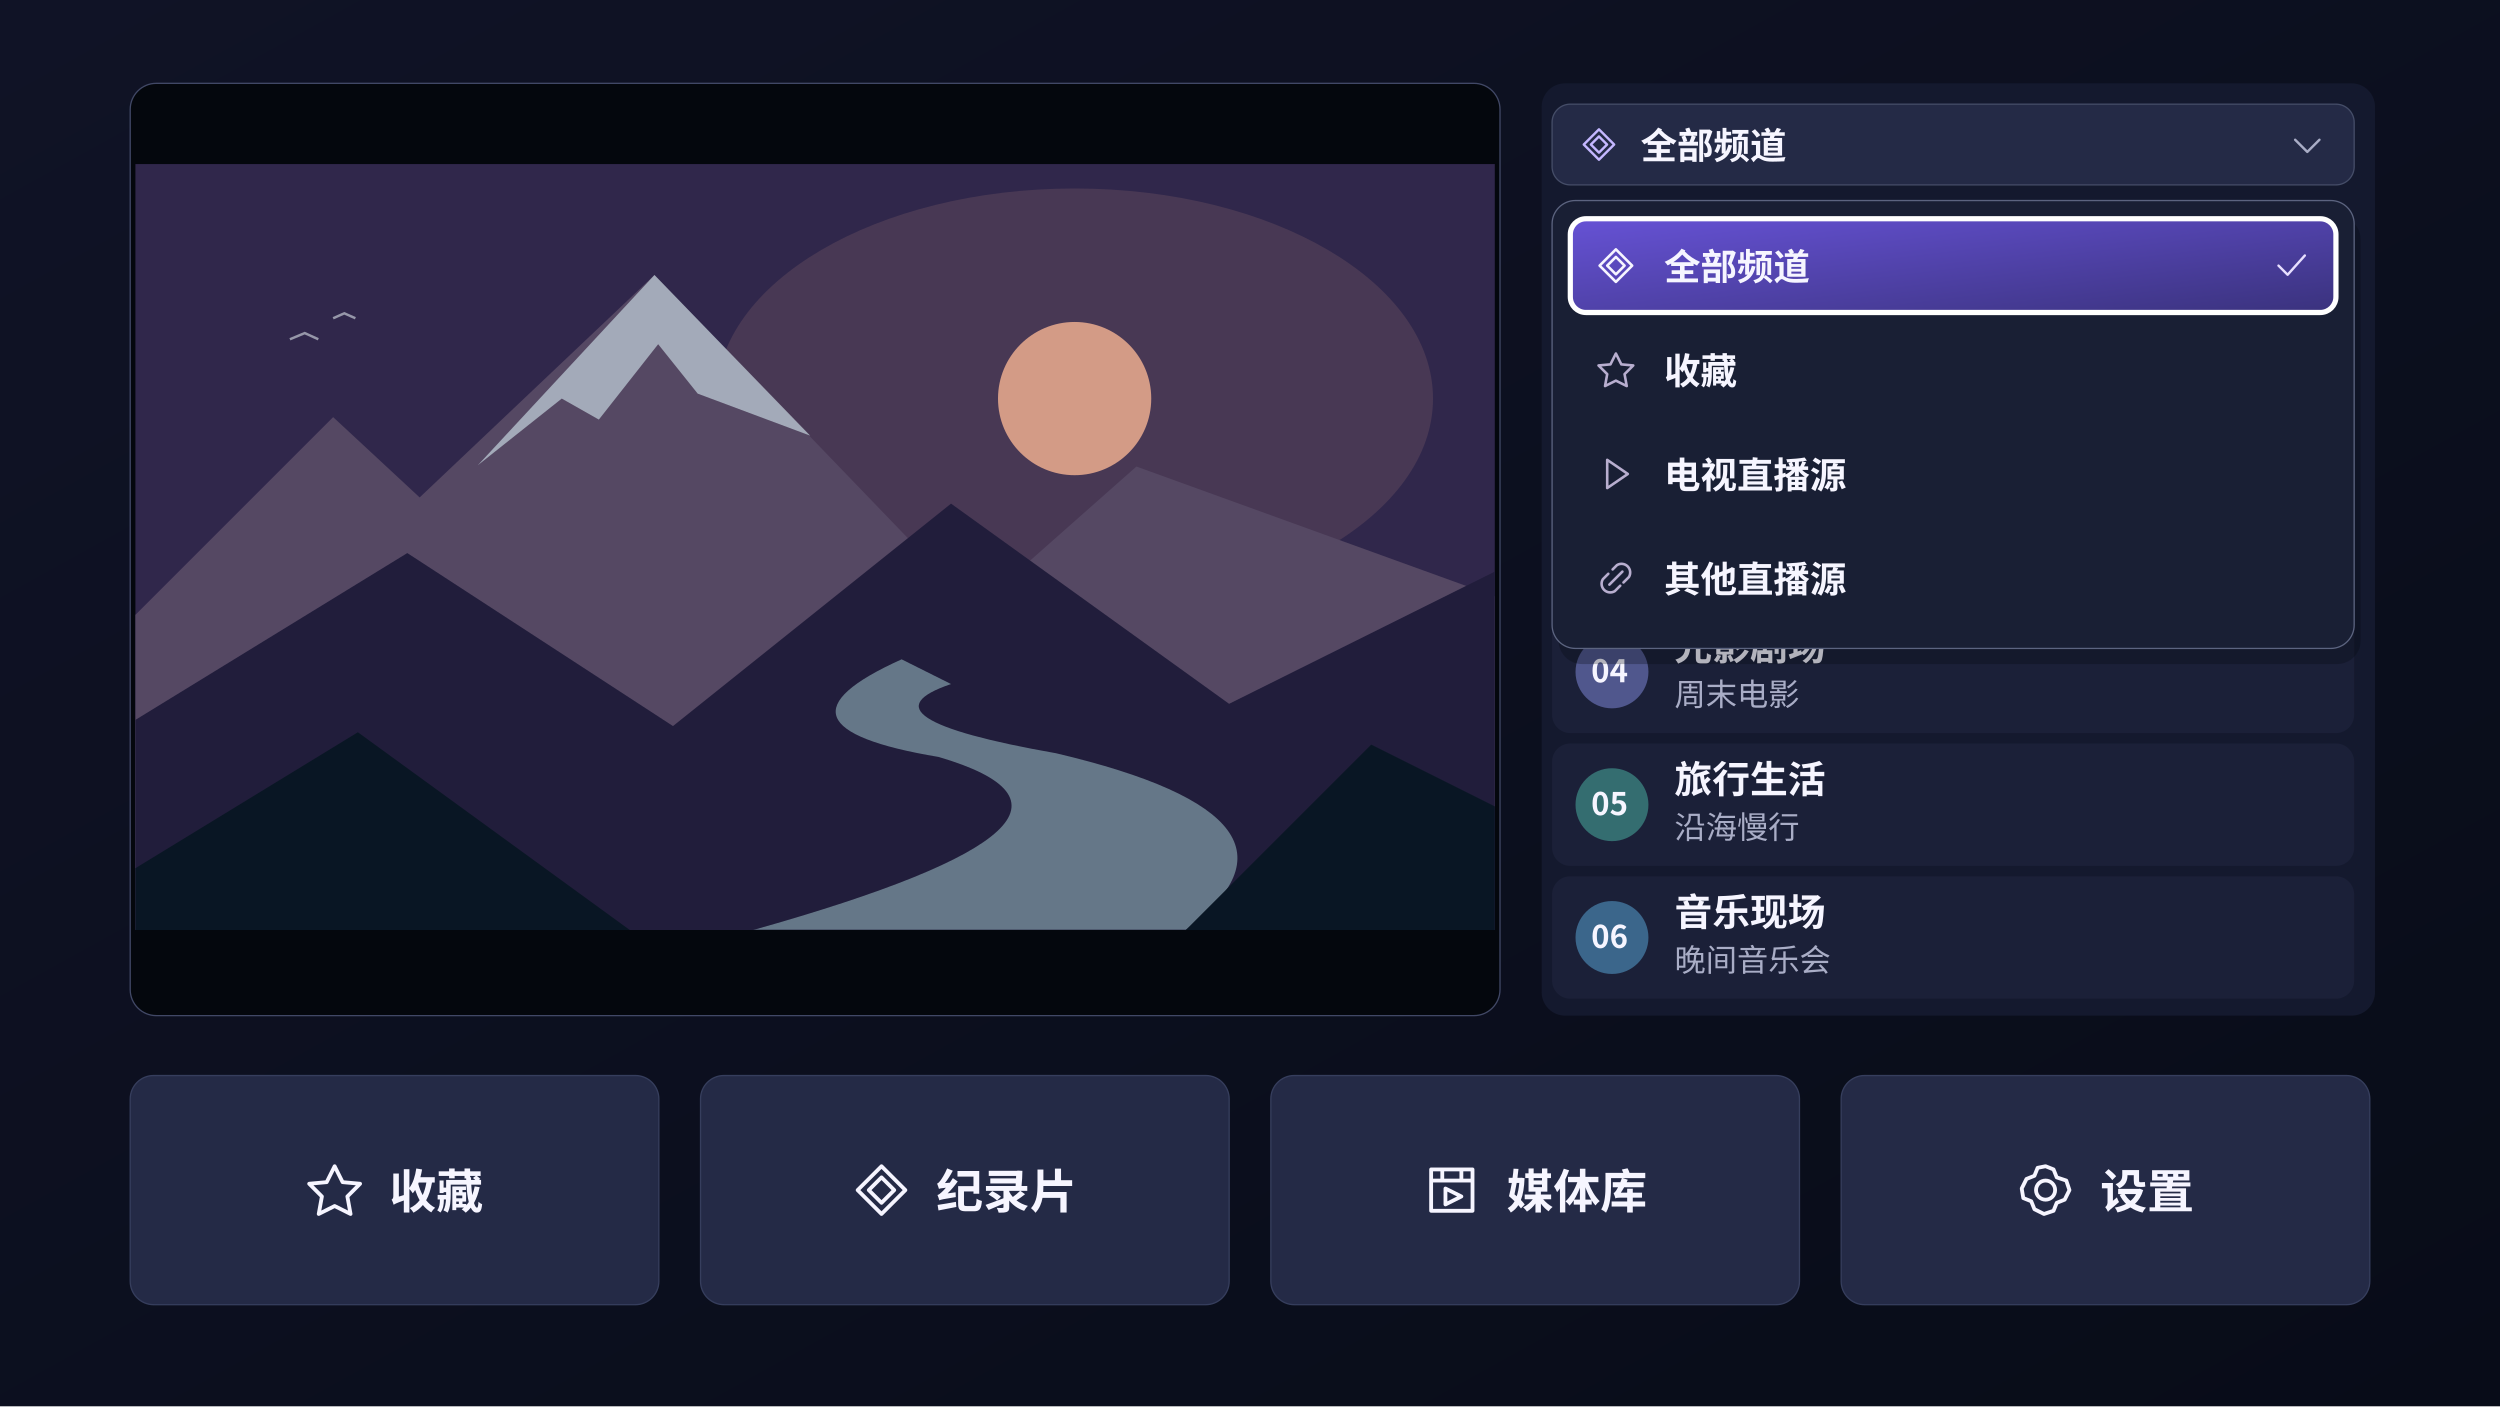
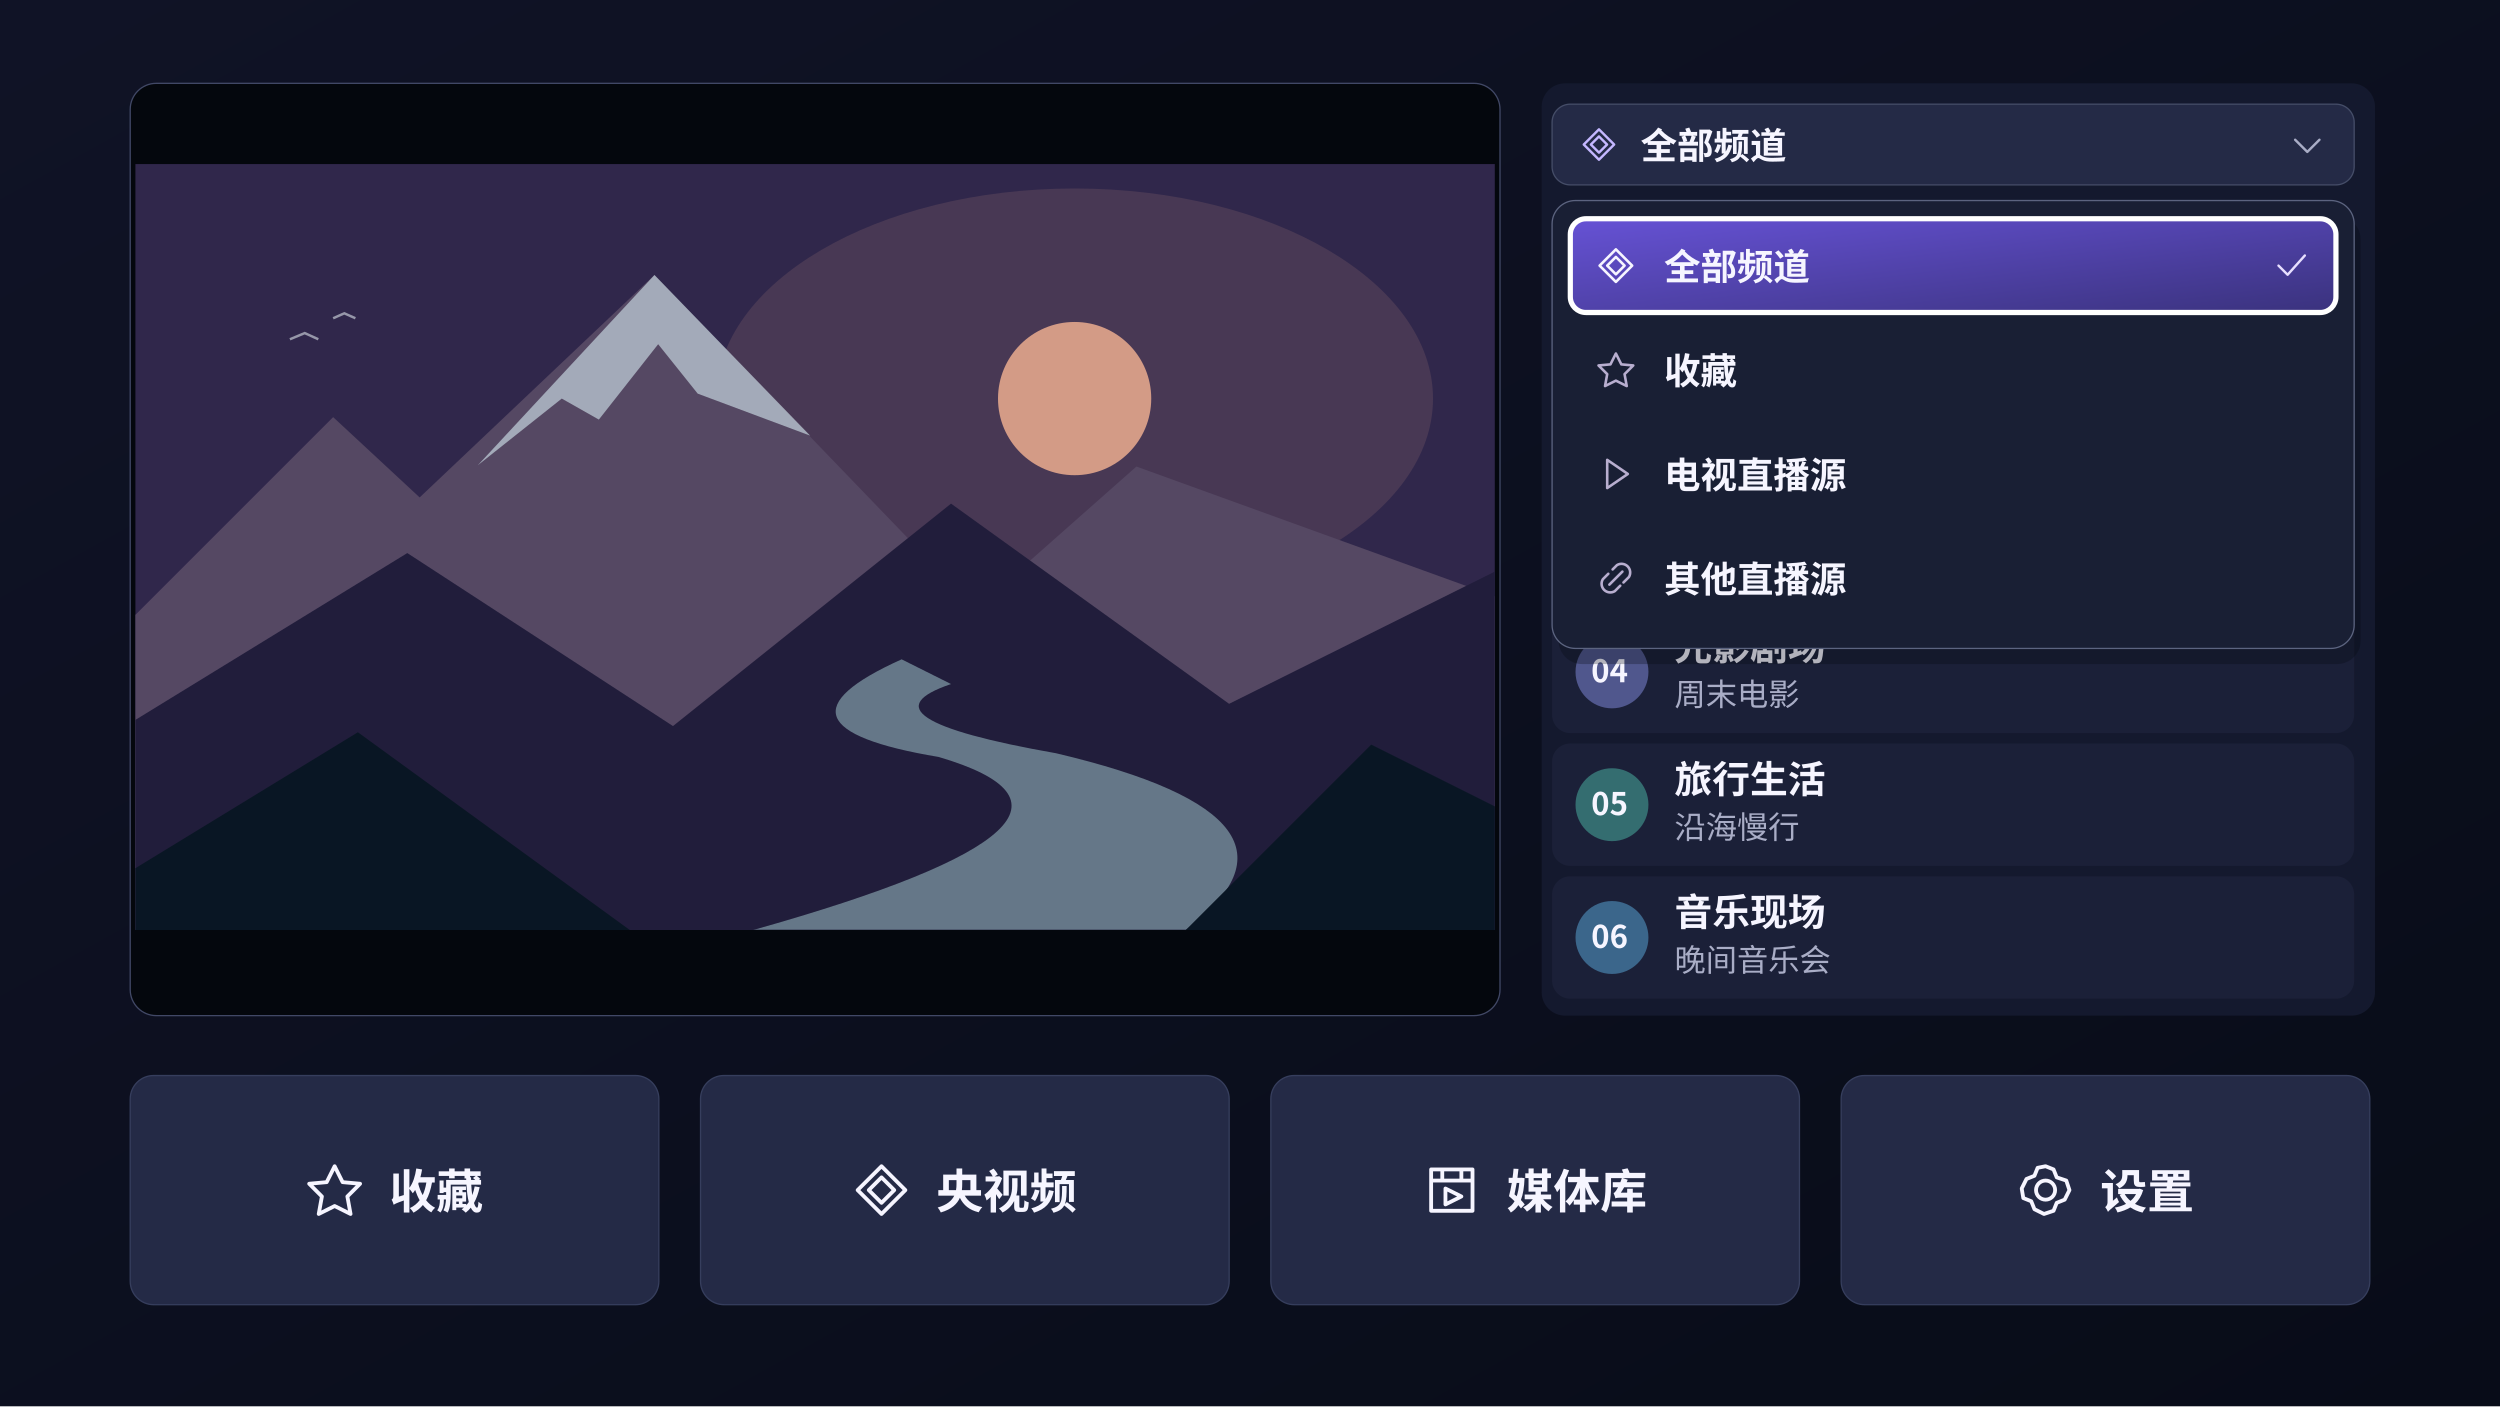
<svg xmlns="http://www.w3.org/2000/svg" width="1920" height="1080" viewBox="0 0 1920 1080" role="img" aria-labelledby="title desc">
  <defs>
    <linearGradient id="bg" x2="1" y2="1">
      <stop stop-color="#101326" />
      <stop offset="1" stop-color="#080c18" />
    </linearGradient>
    <linearGradient id="purple" x2="1" y2="1">
      <stop stop-color="#6652d5" />
      <stop offset="1" stop-color="#3a327d" />
    </linearGradient>
  </defs>
  <g font-family="Noto Sans CJK SC, Microsoft YaHei, sans-serif">
    <rect width="1920" height="1080" fill="url(#bg)" />
    <rect x="100" y="64" width="1052" height="716" rx="20" fill="#04070d" stroke="#414866" stroke-width="1" />
    <svg x="104" y="126" width="1044" height="588" viewBox="0 0 1100 620" preserveAspectRatio="xMidYMid slice">
      <rect width="1100" height="620" fill="#30274b" />
      <ellipse cx="760" cy="190" rx="290" ry="170" fill="#d39b86" opacity=".15" />
      <circle cx="760" cy="190" r="62" fill="#d39b86" />
      <path d="M0 365 L160 205 L230 270 L420 90 L680 360 L810 245 L1100 350 V620 H0Z" fill="#554863" />
      <path d="M277 244 L420 90 L546 220 L455 186 L423 146 L375 207 L345 190Z" fill="#c4d4dd" opacity=".7" />
      <path d="M0 450 L220 315 L435 455 L660 275 L885 437 L1100 330 V620 H0Z" fill="#211d3b" />
      <path d="M620 401 Q500 455 650 480 Q820 530 500 620 H850 Q970 530 745 477 Q580 448 660 421Z" fill="#93b3bb" opacity=".6" />
      <path d="M0 570 L180 460 L400 620 H0Z M850 620 L1000 470 L1100 520 V620Z" fill="#091624" />
      <path d="M125 142 l12 -5 l11 5 M160 125 l9 -4 l9 4" fill="none" stroke="#dae1e7" stroke-width="2" opacity=".6" />
    </svg>
    <rect x="1184" y="64" width="640" height="716" rx="18" fill="#14192e" stroke="none" stroke-width="1" />
    <rect x="1192" y="80" width="616" height="62" rx="14" fill="#242a46" stroke="#454d68" stroke-width="1" />
    <g transform="translate(1214 97) scale(0.7777778)">
      <path d="M18 3 L33 18 L18 33 L3 18 Z M18 10 L26 18 L18 26 L10 18 Z" fill="none" stroke="#c4b7ff" stroke-width="2.4" stroke-linecap="round" stroke-linejoin="round" />
    </g>
    <text x="1260" y="122" fill="#f6f5ff" font-size="28" font-weight="600">全部频道</text>
    <g transform="translate(1758 98) scale(0.7777778)">
      <path d="M6 12 L18 24 L30 12" fill="none" stroke="#a9adc6" stroke-width="2.4" stroke-linecap="round" stroke-linejoin="round" />
    </g>
    <rect x="1192" y="163" width="616" height="94" rx="14" fill="#1b2038" stroke="none" stroke-width="4" />
    <rect x="1210" y="182" width="56" height="56" rx="28" fill="#50578d" stroke="none" stroke-width="1" />
    <text x="1222" y="218" fill="#f6f5ff" font-size="24" font-weight="650">01</text>
    <text x="1286" y="201" fill="#f6f5ff" font-size="29" font-weight="600">山野纪实</text>
    <text x="1286" y="236" fill="#a9adc6" font-size="24" font-weight="400">行走山河 · 高原之境</text>
    <rect x="1192" y="265" width="616" height="94" rx="14" fill="#1b2038" stroke="none" stroke-width="4" />
    <rect x="1210" y="284" width="56" height="56" rx="28" fill="#346d70" stroke="none" stroke-width="1" />
    <text x="1222" y="320" fill="#f6f5ff" font-size="24" font-weight="650">02</text>
    <text x="1286" y="303" fill="#f6f5ff" font-size="29" font-weight="600">城市新闻</text>
    <text x="1286" y="338" fill="#a9adc6" font-size="24" font-weight="400">今日视点</text>
    <rect x="1192" y="367" width="616" height="94" rx="14" fill="#1b2038" stroke="none" stroke-width="4" />
    <rect x="1210" y="386" width="56" height="56" rx="28" fill="#3b668b" stroke="none" stroke-width="1" />
    <text x="1222" y="422" fill="#f6f5ff" font-size="24" font-weight="650">03</text>
    <text x="1286" y="405" fill="#f6f5ff" font-size="29" font-weight="600">体育现场</text>
    <text x="1286" y="440" fill="#a9adc6" font-size="24" font-weight="400">巅峰对决</text>
    <g transform="translate(1759 397) scale(0.7777778)">
      <path d="M10 5 L29 18 L10 31 Z" fill="none" stroke="#b5a6ff" stroke-width="2.4" stroke-linecap="round" stroke-linejoin="round" />
    </g>
    <rect x="1192" y="469" width="616" height="94" rx="14" fill="#1b2038" stroke="none" stroke-width="4" />
    <rect x="1210" y="488" width="56" height="56" rx="28" fill="#50578d" stroke="none" stroke-width="1" />
    <text x="1222" y="524" fill="#f6f5ff" font-size="24" font-weight="650">04</text>
    <text x="1286" y="507" fill="#f6f5ff" font-size="29" font-weight="600">光影剧场</text>
    <text x="1286" y="542" fill="#a9adc6" font-size="24" font-weight="400">周末电影</text>
    <rect x="1192" y="571" width="616" height="94" rx="14" fill="#1b2038" stroke="none" stroke-width="4" />
    <rect x="1210" y="590" width="56" height="56" rx="28" fill="#346d70" stroke="none" stroke-width="1" />
    <text x="1222" y="626" fill="#f6f5ff" font-size="24" font-weight="650">05</text>
    <text x="1286" y="609" fill="#f6f5ff" font-size="29" font-weight="600">旅行生活</text>
    <text x="1286" y="644" fill="#a9adc6" font-size="24" font-weight="400">沿海慢行</text>
    <rect x="1192" y="673" width="616" height="94" rx="14" fill="#1b2038" stroke="none" stroke-width="4" />
    <rect x="1210" y="692" width="56" height="56" rx="28" fill="#3b668b" stroke="none" stroke-width="1" />
    <text x="1222" y="728" fill="#f6f5ff" font-size="24" font-weight="650">06</text>
    <text x="1286" y="711" fill="#f6f5ff" font-size="29" font-weight="600">音乐现场</text>
    <text x="1286" y="746" fill="#a9adc6" font-size="24" font-weight="400">晚间音乐会</text>
    <rect x="100" y="826" width="406" height="176" rx="18" fill="#242a46" stroke="#363e5d" stroke-width="1" />
    <g transform="translate(235.0 892) scale(1.222222)">
      <path d="M18 3 L23 13 L34 14 L26 22 L28 33 L18 28 L8 33 L10 22 L2 14 L13 13 Z" fill="none" stroke="#f6f5ff" stroke-width="2.4" stroke-linecap="round" stroke-linejoin="round" />
    </g>
    <text x="299.0" y="928" fill="#f6f5ff" font-size="36" font-weight="600">收藏</text>
    <rect x="538" y="826" width="406" height="176" rx="18" fill="#242a46" stroke="#363e5d" stroke-width="1" />
    <g transform="translate(655.0 892) scale(1.222222)">
      <path d="M18 3 L33 18 L18 33 L3 18 Z M18 10 L26 18 L18 26 L10 18 Z" fill="none" stroke="#f6f5ff" stroke-width="2.4" stroke-linecap="round" stroke-linejoin="round" />
    </g>
-     <text x="719.0" y="928" fill="#f6f5ff" font-size="36" font-weight="600">纪录片</text>
+     <text x="719.0" y="928" fill="#f6f5ff" font-size="36" font-weight="600">央视频</text>
    <rect x="976" y="826" width="406" height="176" rx="18" fill="#242a46" stroke="#363e5d" stroke-width="1" />
    <g transform="translate(1093.0 892) scale(1.222222)">
      <path d="M5 5 H31 V31 H5 Z M5 12 H31 M12 5 V12 M24 5 V12 M14 17 L24 22 L14 27 Z" fill="none" stroke="#f6f5ff" stroke-width="2.4" stroke-linecap="round" stroke-linejoin="round" />
    </g>
    <text x="1157.0" y="928" fill="#f6f5ff" font-size="36" font-weight="600">媒体库</text>
    <rect x="1414" y="826" width="406" height="176" rx="18" fill="#242a46" stroke="#363e5d" stroke-width="1" />
    <g transform="translate(1549.0 892) scale(1.222222)">
      <path d="M18 3 L23 5 L25 10 L31 12 L33 18 L30 24 L25 26 L23 31 L17 33 L11 30 L9 25 L4 23 L3 17 L6 11 L11 9 L13 4 Z M24 18 A6 6 0 1 1 12 18 A6 6 0 1 1 24 18" fill="none" stroke="#f6f5ff" stroke-width="2.4" stroke-linecap="round" stroke-linejoin="round" />
    </g>
    <text x="1613.0" y="928" fill="#f6f5ff" font-size="36" font-weight="600">设置</text>
    <g opacity=".28">
      <rect x="1197" y="166" width="616" height="344" rx="18" fill="#030610" stroke="none" stroke-width="1" />
    </g>
    <rect x="1192" y="154" width="616" height="344" rx="18" fill="#191f34" stroke="#5c6480" stroke-width="1" />
    <rect x="1206" y="168" width="588" height="72" rx="12" fill="url(#purple)" stroke="#fff" stroke-width="4" />
    <g transform="translate(1226 189) scale(0.8333333)">
      <path d="M18 3 L33 18 L18 33 L3 18 Z M18 10 L26 18 L18 26 L10 18 Z" fill="none" stroke="#f6f5ff" stroke-width="2.4" stroke-linecap="round" stroke-linejoin="round" />
    </g>
    <text x="1278" y="215" fill="#f6f5ff" font-size="28" font-weight="600">全部频道</text>
    <g transform="translate(1746 190) scale(0.7777778)">
      <path d="M5 18 L14 27 L31 8" fill="none" stroke="#e7dfff" stroke-width="2.4" stroke-linecap="round" stroke-linejoin="round" />
    </g>
    <rect x="1206" y="248" width="588" height="72" rx="12" fill="none" stroke="none" stroke-width="1" />
    <g transform="translate(1226 269) scale(0.8333333)">
      <path d="M18 3 L23 13 L34 14 L26 22 L28 33 L18 28 L8 33 L10 22 L2 14 L13 13 Z" fill="none" stroke="#b8aecf" stroke-width="2.4" stroke-linecap="round" stroke-linejoin="round" />
    </g>
    <text x="1278" y="295" fill="#f6f5ff" font-size="28" font-weight="600">收藏</text>
    <rect x="1206" y="328" width="588" height="72" rx="12" fill="none" stroke="none" stroke-width="1" />
    <g transform="translate(1226 349) scale(0.8333333)">
      <path d="M10 5 L29 18 L10 31 Z" fill="none" stroke="#b8aecf" stroke-width="2.4" stroke-linecap="round" stroke-linejoin="round" />
    </g>
    <text x="1278" y="375" fill="#f6f5ff" font-size="28" font-weight="600">电视直播源</text>
    <rect x="1206" y="408" width="588" height="72" rx="12" fill="none" stroke="none" stroke-width="1" />
    <g transform="translate(1226 429) scale(0.8333333)">
      <path d="M15 10 L19 6 A8 8 0 0 1 30 17 L25 22 M11 14 L6 19 A8 8 0 0 0 17 30 L22 25 M12 24 L24 12" fill="none" stroke="#b8aecf" stroke-width="2.4" stroke-linecap="round" stroke-linejoin="round" />
    </g>
    <text x="1278" y="455" fill="#f6f5ff" font-size="28" font-weight="600">其他直播源</text>
  </g>
</svg>
